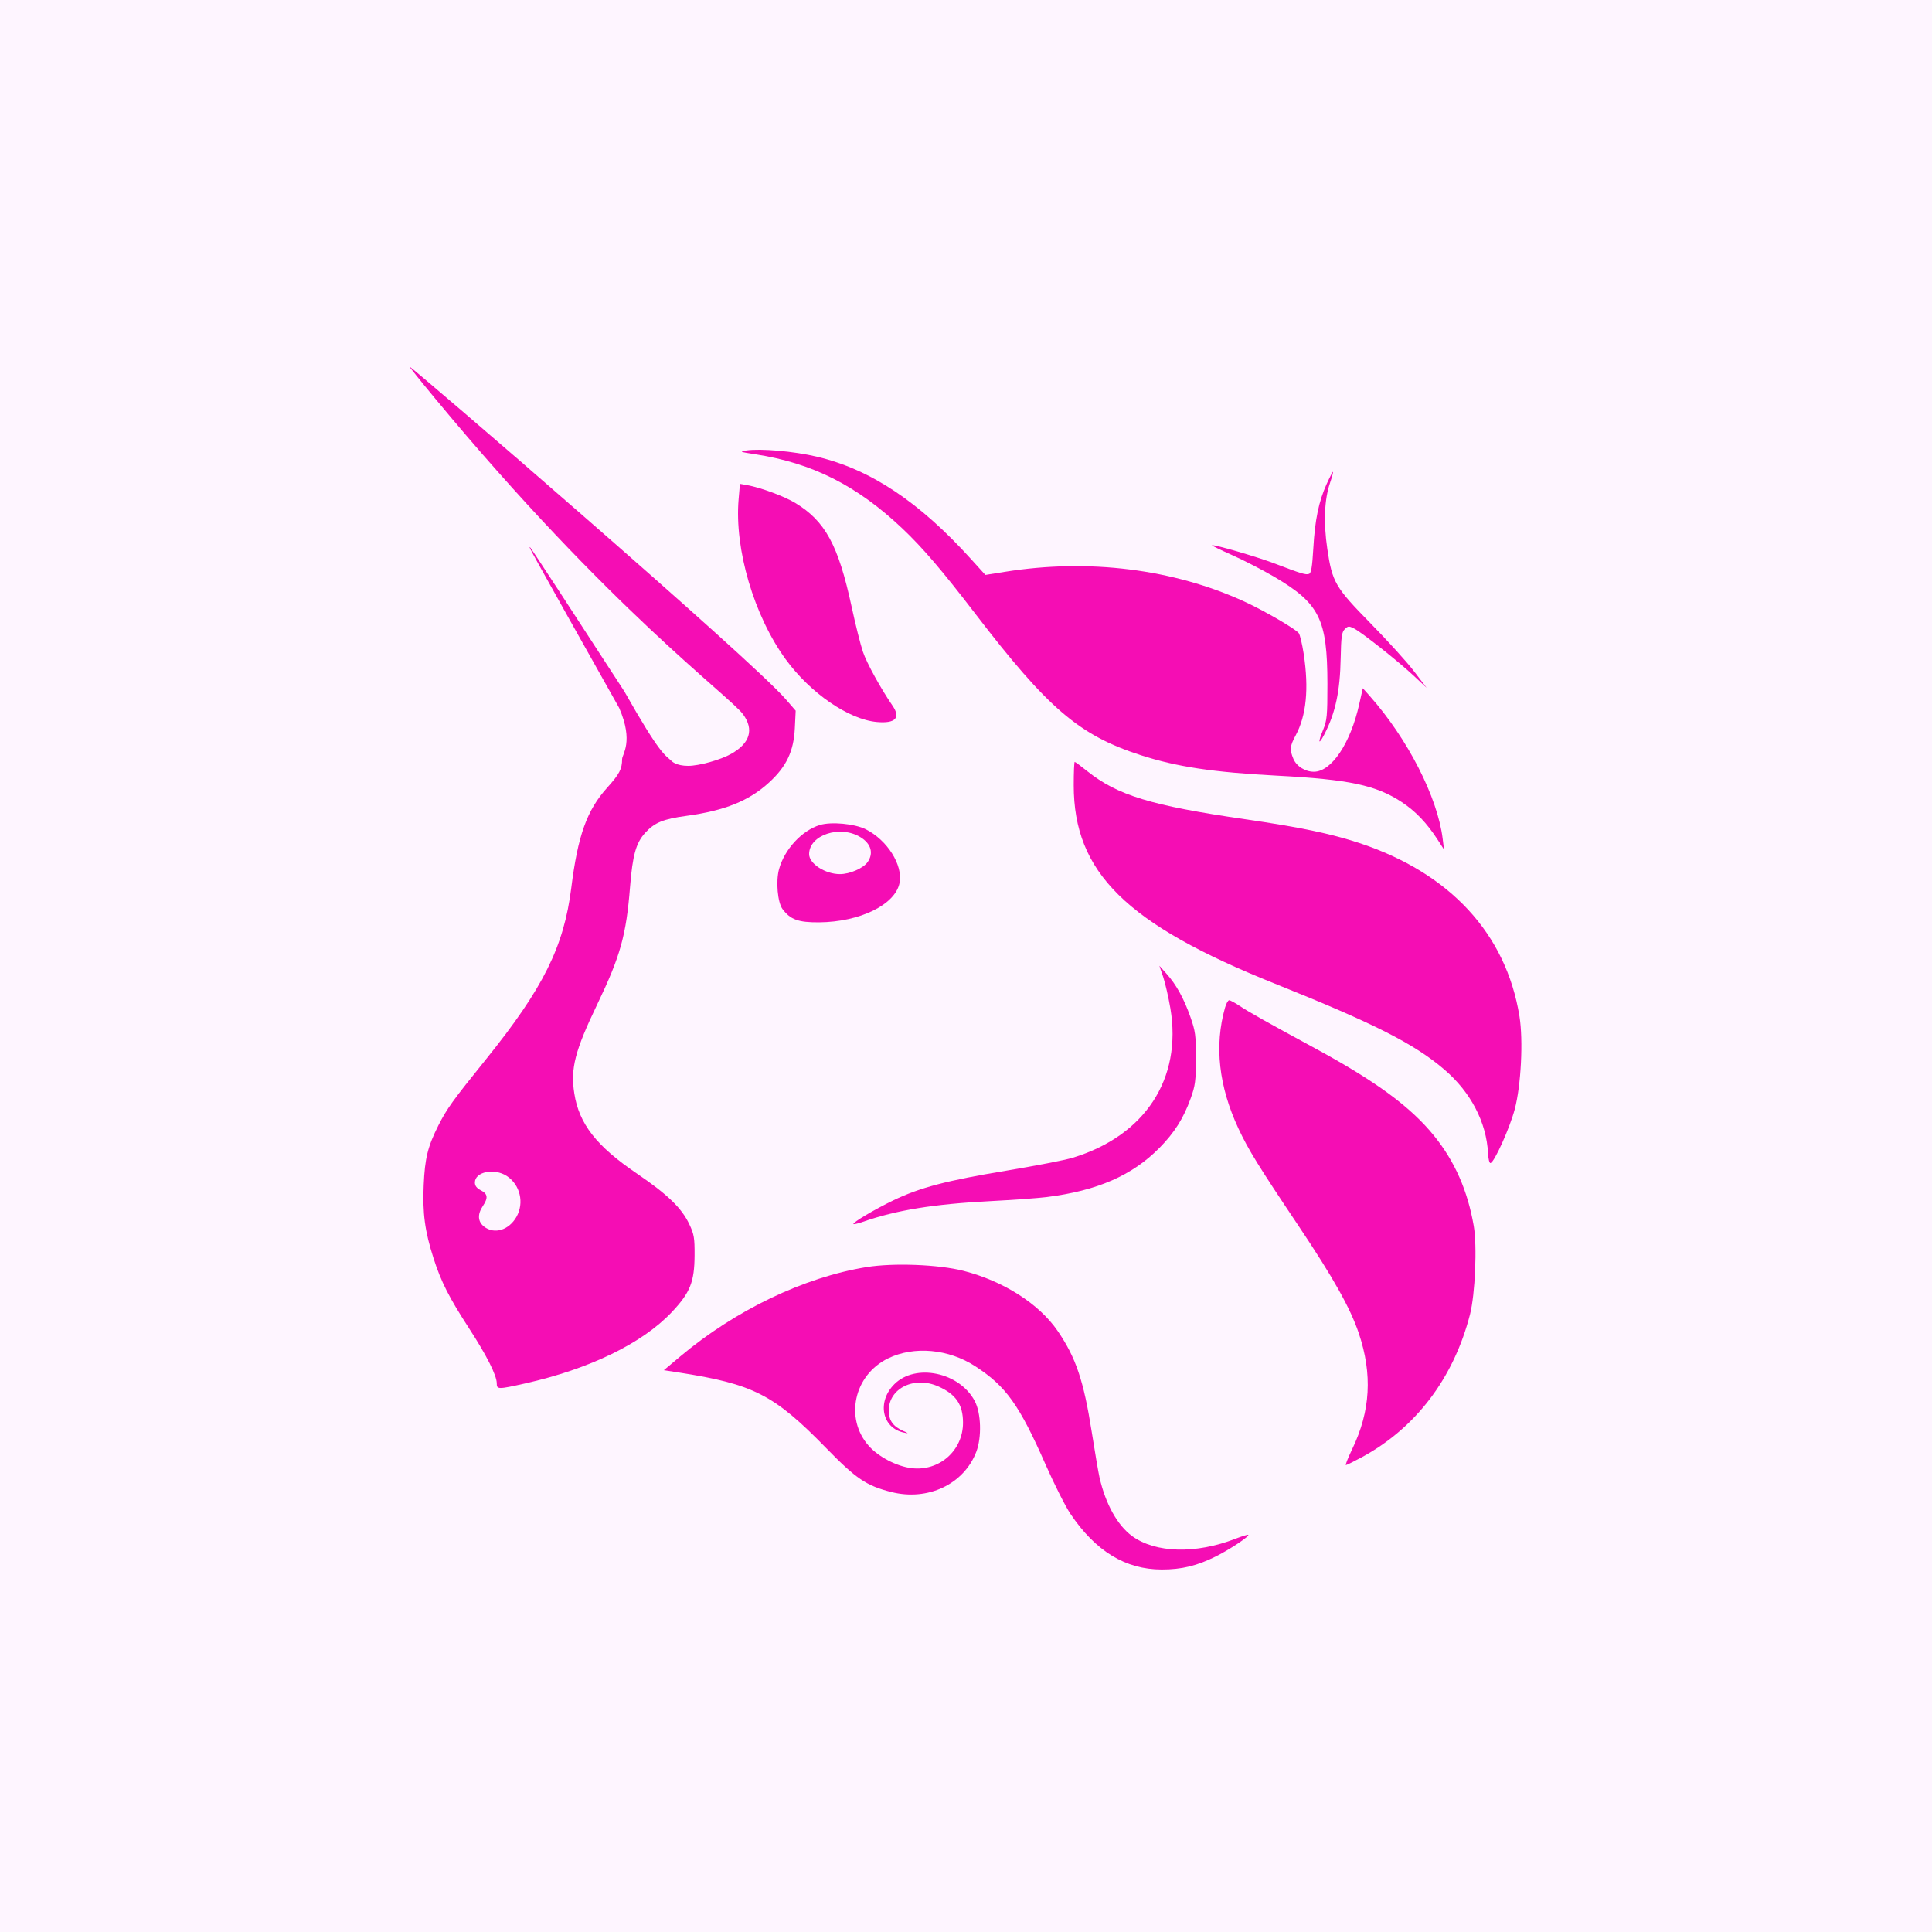
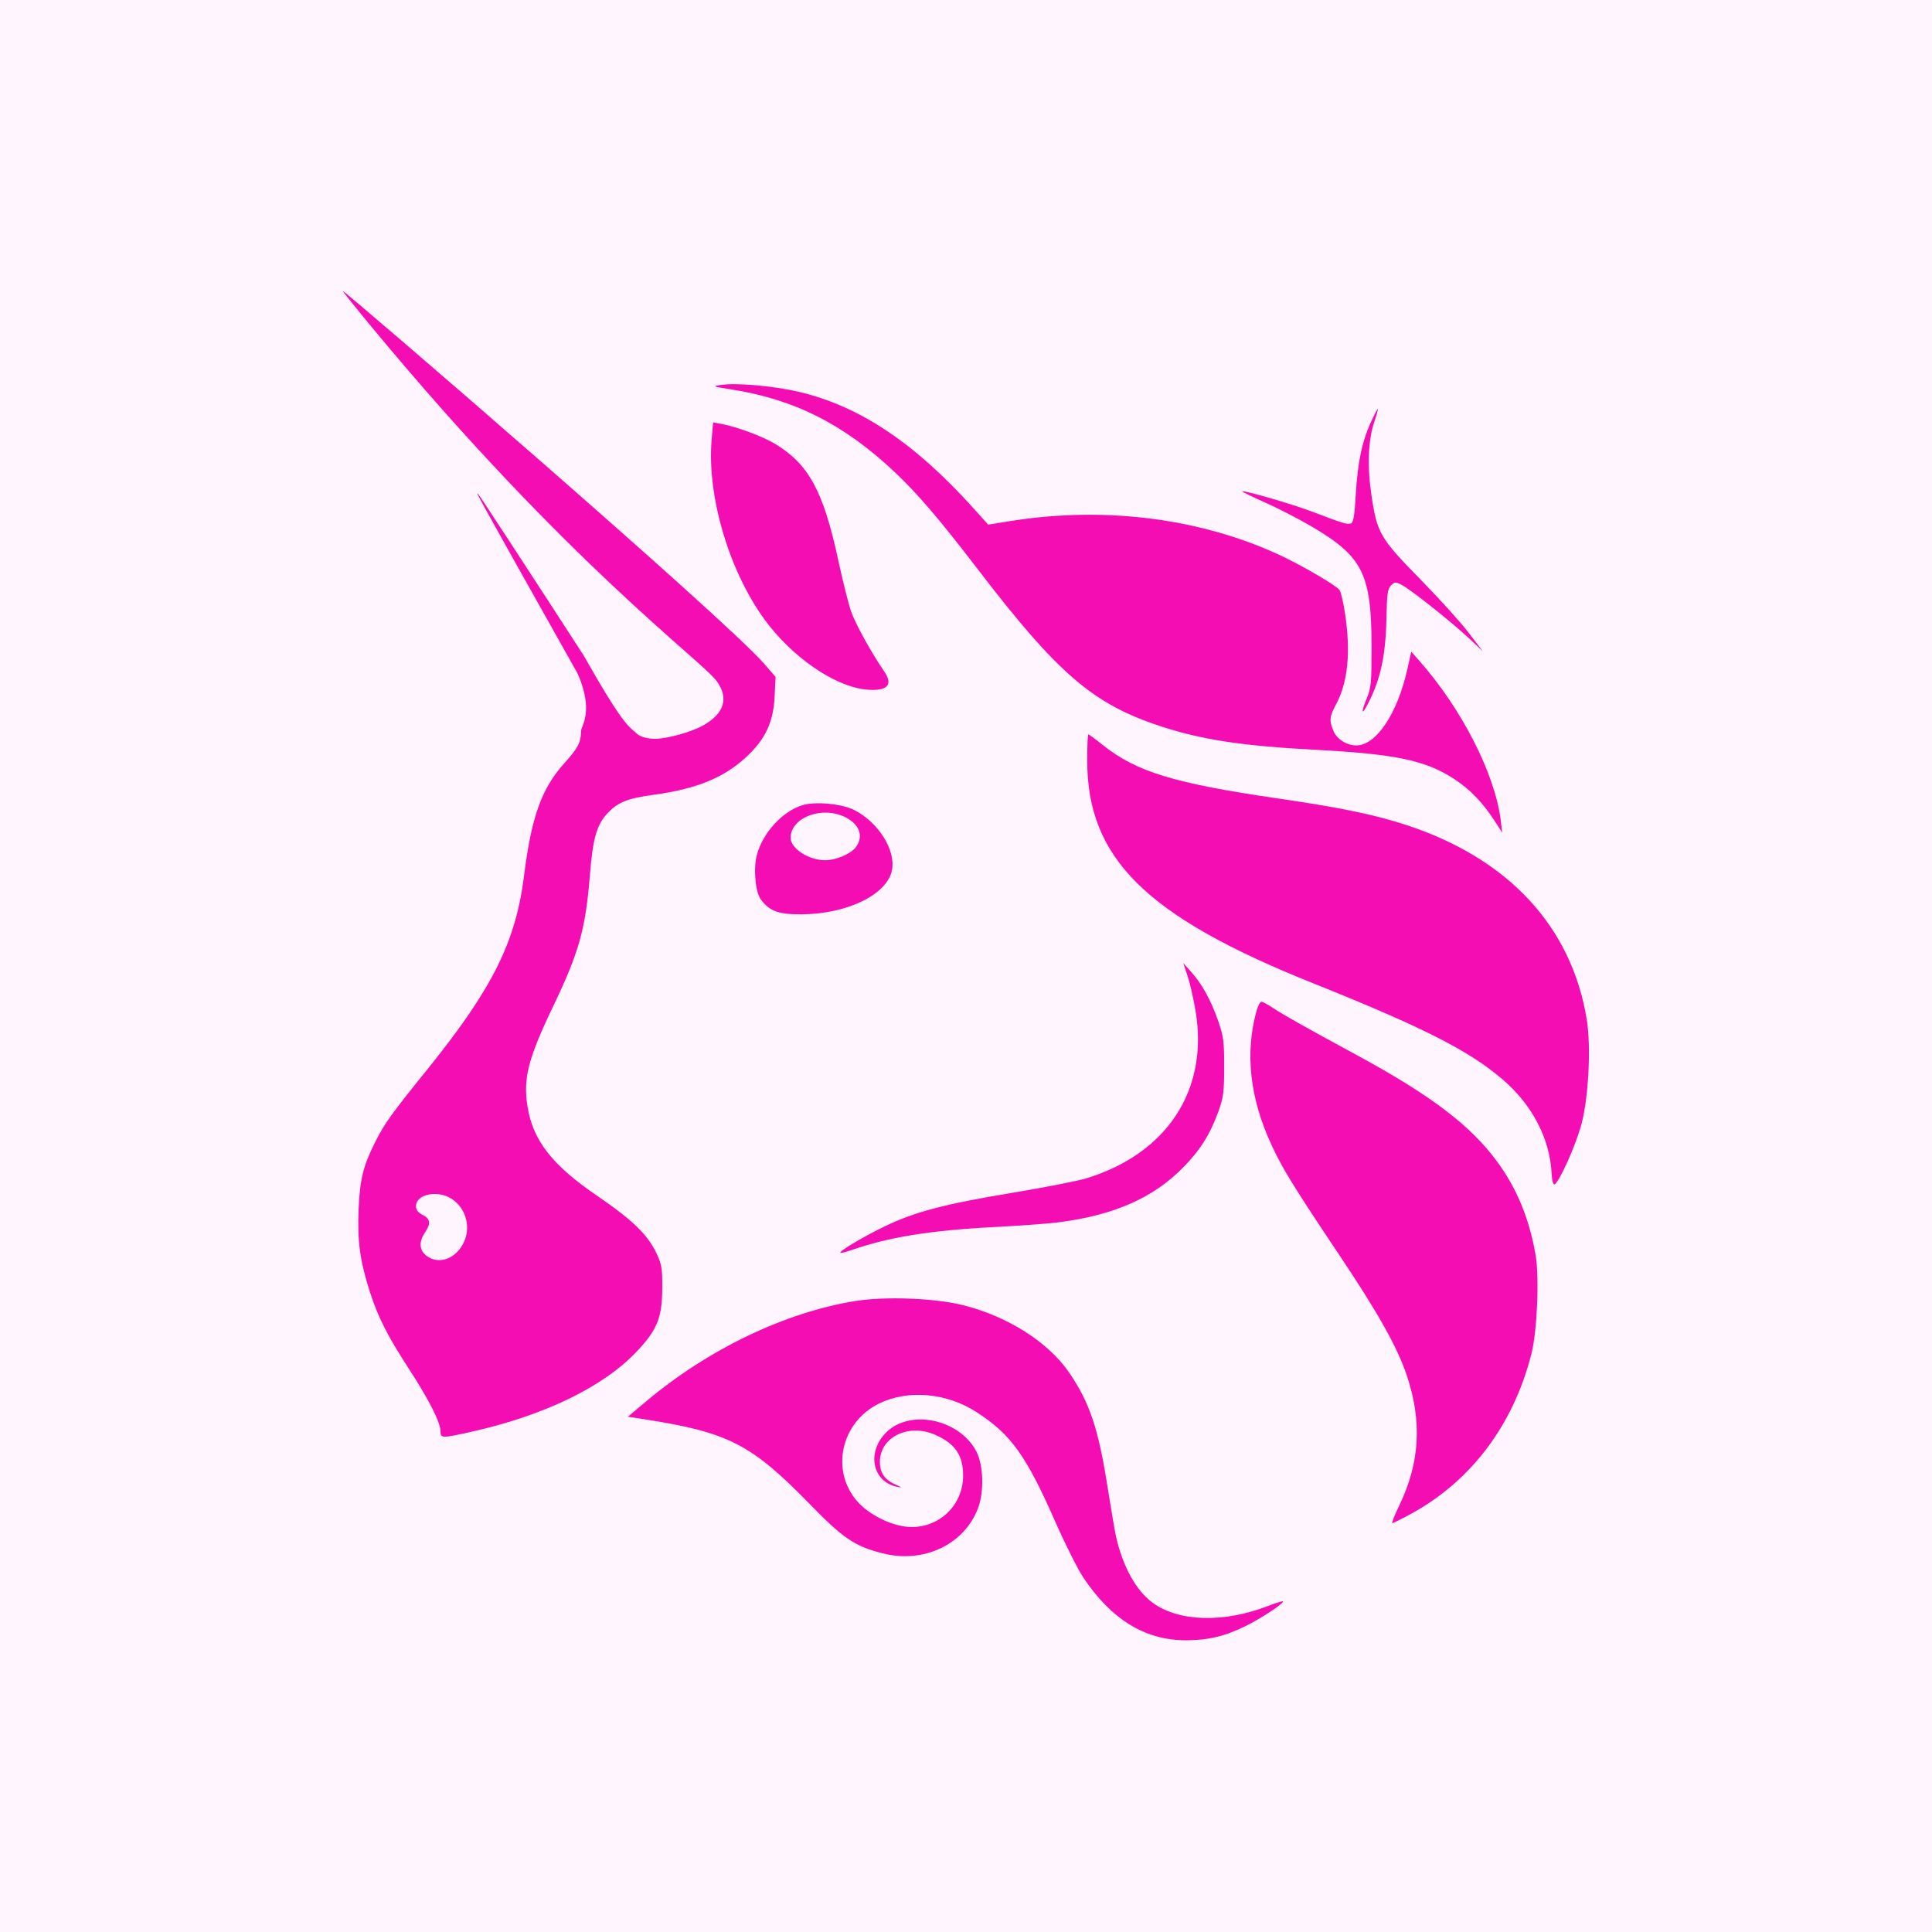
<svg xmlns="http://www.w3.org/2000/svg" version="1.2" viewBox="0 0 400 434" width="400" height="400">
  <style>
		.s0 { fill: #fef5ff } 
		.s1 { fill: #f50db4 } 
	</style>
-   <path id="Shape 1" fill-rule="evenodd" class="s0" d="m454-29v537h-489v-537z" />
-   <path class="s1" d="m278.02 123.2c0.36-6.38 1.23-10.59 2.98-14.44 0.69-1.52 1.34-2.77 1.44-2.77 0.1 0-0.2 1.12-0.67 2.5-1.27 3.73-1.48 8.84-0.61 14.78 1.12 7.54 1.75 8.62 9.74 16.77 3.75 3.82 8.12 8.63 9.7 10.7l2.87 3.76-2.87-2.68c-3.52-3.29-11.61-9.7-13.39-10.62-1.2-0.61-1.38-0.6-2.12 0.13-0.68 0.68-0.82 1.69-0.92 6.49-0.14 7.47-1.17 12.27-3.63 17.07-1.34 2.6-1.55 2.04-0.34-0.89 0.9-2.18 0.99-3.15 0.99-10.38-0.02-14.54-1.75-18.04-11.91-24.03-2.57-1.51-6.81-3.7-9.42-4.86-2.61-1.16-4.68-2.16-4.61-2.24 0.29-0.28 10.2 2.6 14.18 4.13 5.94 2.27 6.91 2.56 7.64 2.29 0.48-0.18 0.71-1.59 0.95-5.71z" />
-   <path class="s1" d="m152.69 102.05c-3.52-0.54-3.66-0.61-2.01-0.86 3.18-0.48 10.67 0.18 15.83 1.4 12.06 2.85 23.02 10.15 34.73 23.12l3.11 3.44 4.45-0.71c18.75-3 37.82-0.62 53.77 6.71 4.39 2.02 11.31 6.03 12.17 7.06 0.28 0.33 0.78 2.45 1.13 4.71 1.18 7.81 0.59 13.8-1.81 18.27-1.31 2.43-1.38 3.2-0.51 5.29 0.71 1.66 2.66 2.89 4.6 2.88 3.96 0 8.23-6.37 10.2-15.24l0.79-3.52 1.56 1.75c8.53 9.61 15.23 22.73 16.38 32.06l0.3 2.43-1.43-2.21c-2.47-3.8-4.95-6.4-8.13-8.49-5.72-3.76-11.78-5.05-27.81-5.89-14.47-0.76-22.67-1.99-30.79-4.62-13.83-4.48-20.8-10.46-37.22-31.88-7.29-9.52-11.8-14.79-16.29-19.03-10.19-9.64-20.2-14.69-33.02-16.67z" />
-   <path class="s1" d="m159.53 148.15c-7.15-9.79-11.57-24.78-10.61-35.99l0.3-3.47 1.62 0.29c3.06 0.55 8.32 2.5 10.79 3.99 6.76 4.09 9.69 9.47 12.67 23.29 0.87 4.04 2.02 8.62 2.55 10.17 0.84 2.5 4.05 8.33 6.66 12.11 1.87 2.73 0.63 4.02-3.52 3.65-6.34-0.57-14.92-6.46-20.46-14.04z" />
-   <path class="s1" d="m269.34 220.95c-33.38-13.37-45.14-24.98-45.14-44.56 0-2.88 0.1-5.24 0.22-5.24 0.13 0 1.42 0.96 2.87 2.12 6.77 5.4 14.35 7.7 35.34 10.75 12.35 1.79 19.3 3.24 25.71 5.35 20.37 6.73 32.98 20.36 35.99 38.94 0.87 5.4 0.36 15.52-1.06 20.86-1.12 4.21-4.53 11.81-5.43 12.1-0.26 0.08-0.5-0.87-0.57-2.18-0.34-6.97-3.88-13.76-9.84-18.85-6.76-5.79-15.86-10.39-38.09-19.29z" />
-   <path class="s1" d="m245.91 226.5c-0.42-2.48-1.15-5.64-1.61-7.03l-0.86-2.52 1.59 1.77c2.19 2.44 3.92 5.57 5.38 9.73 1.12 3.18 1.25 4.13 1.24 9.3-0.01 5.07-0.15 6.13-1.18 8.99-1.63 4.52-3.66 7.72-7.05 11.15-6.1 6.17-13.94 9.59-25.25 11.01-1.97 0.25-7.7 0.66-12.74 0.92-12.7 0.66-21.06 2.02-28.57 4.64-1.08 0.38-2.04 0.61-2.14 0.51-0.3-0.3 4.81-3.33 9.03-5.36 5.96-2.85 11.89-4.41 25.17-6.61 6.56-1.09 13.34-2.4 15.06-2.93 16.25-4.95 24.6-17.74 21.93-33.57z" />
-   <path class="s1" d="m261.21 253.53c-4.43-9.48-5.45-18.64-3.02-27.18 0.26-0.91 0.67-1.66 0.93-1.66 0.25 0 1.29 0.57 2.32 1.25 2.05 1.37 6.14 3.68 17.07 9.6 13.62 7.39 21.39 13.11 26.68 19.65 4.62 5.73 7.49 12.25 8.87 20.2 0.78 4.5 0.32 15.34-0.84 19.88-3.67 14.3-12.18 25.53-24.33 32.09-1.78 0.96-3.38 1.75-3.55 1.75-0.17 0 0.48-1.63 1.44-3.64 4.09-8.5 4.55-16.76 1.46-25.96-1.89-5.63-5.74-12.5-13.53-24.12-9.05-13.5-11.27-17.1-13.5-21.86z" />
-   <path class="s1" d="m135.82 304.7c12.39-10.4 27.8-17.79 41.84-20.06 6.05-0.98 16.13-0.59 21.74 0.83 8.98 2.29 17.01 7.41 21.19 13.51 4.09 5.97 5.84 11.16 7.66 22.72 0.72 4.56 1.5 9.14 1.74 10.18 1.37 5.99 4.04 10.78 7.34 13.19 5.25 3.81 14.28 4.05 23.17 0.6 1.51-0.58 2.82-0.99 2.91-0.89 0.32 0.31-4.15 3.29-7.31 4.86-4.25 2.11-7.63 2.93-12.12 2.93-8.14 0-14.89-4.12-20.53-12.52-1.11-1.65-3.61-6.6-5.55-11-5.95-13.5-8.89-17.62-15.8-22.12-6.02-3.92-13.78-4.62-19.61-1.78-7.67 3.74-9.81 13.49-4.32 19.66 2.19 2.46 6.25 4.58 9.58 4.99 6.23 0.77 11.58-3.94 11.58-10.2 0-4.06-1.57-6.37-5.52-8.14-5.39-2.43-11.19 0.4-11.16 5.44 0.01 2.15 0.95 3.5 3.12 4.48 1.39 0.62 1.42 0.67 0.29 0.44-4.95-1.02-6.11-6.96-2.13-10.9 4.77-4.73 14.65-2.64 18.04 3.82 1.43 2.71 1.59 8.11 0.35 11.37-2.78 7.3-10.89 11.14-19.11 9.05-5.6-1.42-7.88-2.96-14.63-9.88-11.74-12.02-16.29-14.35-33.21-16.98l-3.24-0.5z" />
-   <path fill-rule="evenodd" class="s1" d="m75 82.36c0.49 0 76.68 65.62 84.56 74.77l2.18 2.52-0.19 3.93c-0.25 5.18-1.88 8.62-5.78 12.19-4.49 4.12-9.96 6.33-18.54 7.5-5.26 0.71-7.18 1.5-9.31 3.83-2.04 2.24-2.82 5.02-3.38 12.08-0.87 10.93-2.16 15.55-7.36 26.4-5.03 10.47-6.05 14.43-5.17 20.04 1.07 6.84 4.95 11.82 14.04 17.99 6.93 4.72 10.08 7.76 11.8 11.41 1.07 2.25 1.2 3.07 1.18 6.97-0.03 5.98-0.99 8.38-5.1 12.74-6.64 7.04-18.45 12.78-32.99 16.05-6.08 1.36-6.35 1.36-6.35-0.04 0-1.75-2.26-6.24-6.18-12.28-4.54-7-6.32-10.5-8.02-15.8-1.95-6.06-2.5-10.15-2.21-16.48 0.26-5.99 0.92-8.65 3.31-13.39 1.91-3.76 3.14-5.48 10.67-14.82 12.87-15.97 17.51-25.29 19.17-38.5 1.47-11.78 3.51-17.47 8.07-22.53 2.74-3.04 3.35-4.2 3.35-6.41 0-1.09 2.66-3.88-0.66-11.5-20.55-36.57-20.56-36.59-19.96-36.02 0.26 0.24 9.76 14.78 21.12 32.3 8.17 14.44 9.07 14.17 10.66 15.68 0 0 0.95 1.05 3.69 1.05 2.43 0 7.28-1.35 9.64-2.69 4.24-2.39 5.17-5.45 2.7-8.86-3-4.12-29.99-23.64-69.17-70.94-3.28-3.95-5.87-7.19-5.77-7.19zm24.02 190.99c1.78-3.15 0.83-7.18-2.15-9.16-2.82-1.86-7.19-0.98-7.19 1.45 0 0.74 0.41 1.28 1.34 1.75 1.56 0.8 1.67 1.7 0.44 3.54-1.24 1.86-1.14 3.5 0.29 4.62 2.3 1.79 5.56 0.8 7.27-2.2z" />
-   <path fill-rule="evenodd" class="s1" d="m177.51 186.3c4.82 2.44 8.33 8 7.57 12.01-0.93 4.9-8.91 8.81-18.08 8.88-4.69 0.03-6.42-0.6-8.21-2.97-1.11-1.48-1.53-6.24-0.79-8.96 1.21-4.45 5.13-8.7 9.16-9.93 2.56-0.79 7.86-0.29 10.35 0.97zm0.38 7.37c1.41-2 0.79-4.16-1.62-5.62-4.58-2.79-11.51-0.48-11.51 3.82 0 2.15 3.61 4.49 6.93 4.49 2.2 0 5.22-1.31 6.2-2.69z" />
+   <path id="Shape 1" fill-rule="evenodd" class="s0" d="m492-78v615h-582v-615z" />
+   <path class="s1" d="m287.55 111.18c0.41-7.17 1.38-11.89 3.34-16.21 0.78-1.71 1.5-3.1 1.61-3.1 0.12 0-0.22 1.26-0.75 2.8-1.42 4.19-1.65 9.91-0.67 16.58 1.24 8.46 1.95 9.68 10.91 18.81 4.21 4.29 9.1 9.69 10.87 12.01l3.22 4.22-3.22-3.02c-3.94-3.68-13.01-10.87-15.01-11.9-1.34-0.69-1.54-0.68-2.37 0.14-0.76 0.76-0.92 1.9-1.03 7.28-0.16 8.38-1.31 13.77-4.08 19.15-1.49 2.91-1.73 2.29-0.37-1 1.01-2.45 1.11-3.53 1.1-11.65-0.01-16.31-1.95-20.23-13.34-26.95-2.89-1.7-7.64-4.15-10.56-5.45-2.93-1.3-5.25-2.43-5.17-2.51 0.33-0.32 11.43 2.91 15.9 4.62 6.65 2.55 7.75 2.88 8.55 2.58 0.54-0.21 0.81-1.78 1.07-6.4z" />
+   <path class="s1" d="m147.08 87.45c-3.94-0.61-4.11-0.68-2.25-0.97 3.55-0.54 11.95 0.2 17.74 1.57 13.51 3.2 25.8 11.39 38.93 25.93l3.48 3.87 4.99-0.8c21.01-3.36 42.39-0.69 60.27 7.53 4.92 2.26 12.67 6.77 13.64 7.92 0.31 0.37 0.88 2.75 1.26 5.28 1.33 8.76 0.66 15.48-2.03 20.49-1.47 2.73-1.55 3.6-0.56 5.94 0.78 1.86 2.98 3.24 5.15 3.24 4.44-0.01 9.22-7.16 11.44-17.11l0.88-3.95 1.74 1.97c9.57 10.78 17.08 25.49 18.37 35.96l0.33 2.73-1.6-2.48c-2.77-4.27-5.55-7.18-9.11-9.52-6.42-4.23-13.2-5.66-31.17-6.61-16.23-0.85-25.41-2.23-34.52-5.18-15.5-5.03-23.31-11.73-41.71-35.77-8.18-10.68-13.23-16.59-18.26-21.34-11.42-10.81-22.64-16.48-37.01-18.7z" />
+   <path class="s1" d="m154.74 139.16c-8-10.98-12.96-27.8-11.88-40.38l0.33-3.89 1.82 0.33c3.42 0.62 9.32 2.81 12.09 4.48 7.58 4.58 10.86 10.62 14.2 26.12 0.98 4.54 2.26 9.68 2.85 11.42 0.95 2.8 4.55 9.33 7.47 13.58 2.1 3.06 0.7 4.51-3.95 4.09-7.1-0.64-16.72-7.25-22.93-15.75z" />
+   <path class="s1" d="m277.83 220.82c-37.42-14.99-50.6-28.01-50.6-49.98 0-3.23 0.11-5.87 0.25-5.87 0.14 0 1.59 1.06 3.22 2.37 7.59 6.06 16.08 8.64 39.6 12.06 13.84 2.01 21.63 3.63 28.82 6 22.84 7.54 36.97 22.84 40.34 43.69 0.97 6.05 0.4 17.41-1.19 23.39-1.25 4.73-5.07 13.25-6.09 13.58-0.28 0.09-0.56-0.99-0.63-2.45-0.38-7.82-4.36-15.44-11.03-21.15-7.58-6.48-17.77-11.65-42.69-21.64z" />
+   <path class="s1" d="m251.56 227.05c-0.47-2.77-1.28-6.32-1.81-7.88l-0.95-2.83 1.77 1.98c2.46 2.74 4.4 6.25 6.04 10.92 1.25 3.57 1.39 4.63 1.39 10.43-0.01 5.69-0.17 6.88-1.33 10.09-1.83 5.06-4.09 8.65-7.9 12.51-6.83 6.92-15.62 10.76-28.3 12.35-2.2 0.27-8.63 0.74-14.28 1.03-14.23 0.74-23.6 2.26-32.02 5.2-1.21 0.42-2.29 0.68-2.4 0.57-0.34-0.34 5.39-3.74 10.13-6.01 6.67-3.2 13.32-4.94 28.2-7.41 7.36-1.22 14.95-2.7 16.88-3.29 18.22-5.56 27.58-19.9 24.58-37.66z" />
+   <path class="s1" d="m268.71 257.38c-4.97-10.64-6.11-20.91-3.39-30.49 0.3-1.03 0.76-1.86 1.05-1.86 0.28 0 1.45 0.63 2.6 1.4 2.29 1.53 6.89 4.12 19.13 10.76 15.27 8.29 23.98 14.71 29.9 22.05 5.19 6.42 8.4 13.73 9.95 22.65 0.87 5.06 0.36 17.22-0.95 22.3-4.1 16.05-13.65 28.65-27.26 36-2 1.08-3.79 1.96-3.98 1.97-0.19 0 0.53-1.84 1.62-4.09 4.58-9.53 5.1-18.8 1.63-29.12-2.12-6.32-6.44-14.02-15.17-27.05-10.14-15.15-12.63-19.18-15.13-24.52z" />
+   <path class="s1" d="m128.17 314.78c13.89-11.67 31.16-19.97 46.9-22.51 6.78-1.1 18.08-0.66 24.36 0.94 10.07 2.56 19.07 8.31 23.76 15.15 4.57 6.69 6.54 12.52 8.58 25.49 0.81 5.11 1.69 10.25 1.95 11.41 1.54 6.72 4.52 12.1 8.23 14.79 5.88 4.29 16 4.56 25.96 0.69 1.69-0.66 3.16-1.11 3.27-1.01 0.36 0.36-4.66 3.7-8.2 5.46-4.76 2.37-8.54 3.28-13.58 3.28-9.12 0-16.69-4.62-23.01-14.04-1.25-1.85-4.04-7.41-6.22-12.34-6.67-15.15-9.96-19.76-17.71-24.82-6.75-4.39-15.44-5.18-21.98-1.99-8.6 4.2-10.99 15.13-4.84 22.06 2.45 2.75 7.01 5.13 10.74 5.59 6.98 0.86 12.97-4.42 12.97-11.44 0-4.55-1.75-7.15-6.18-9.14-6.05-2.71-12.55 0.46-12.51 6.11 0.01 2.42 1.06 3.93 3.49 5.02 1.56 0.7 1.6 0.76 0.33 0.5-5.55-1.15-6.85-7.8-2.39-12.22 5.35-5.31 16.43-2.97 20.23 4.27 1.6 3.05 1.78 9.1 0.39 12.76-3.12 8.19-12.21 12.49-21.43 10.15-6.27-1.59-8.83-3.32-16.4-11.08-13.15-13.49-18.25-16.1-37.21-19.05l-3.63-0.56z" />
+   <path fill-rule="evenodd" class="s1" d="m60 65.36c0.55 0 85.94 73.61 94.78 83.87l2.44 2.83-0.21 4.41c-0.28 5.81-2.11 9.67-6.48 13.68-5.03 4.62-11.16 7.1-20.78 8.4-5.9 0.81-8.05 1.69-10.43 4.31-2.29 2.5-3.16 5.63-3.79 13.55-0.98 12.26-2.42 17.44-8.25 29.61-5.64 11.75-6.78 16.19-5.79 22.48 1.2 7.68 5.55 13.25 15.73 20.18 7.77 5.29 11.29 8.7 13.23 12.8 1.19 2.52 1.34 3.44 1.32 7.82-0.03 6.7-1.12 9.4-5.72 14.29-7.45 7.9-20.68 14.34-36.98 18-6.81 1.53-7.11 1.53-7.11-0.03 0-1.97-2.53-7.01-6.93-13.79-5.09-7.85-7.08-11.78-8.99-17.72-2.18-6.79-2.8-11.38-2.48-18.49 0.3-6.71 1.04-9.69 3.72-15.02 2.13-4.22 3.51-6.14 11.96-16.62 14.42-17.91 19.62-28.37 21.48-43.19 1.65-13.21 3.93-19.59 9.05-25.28 3.07-3.4 3.75-4.71 3.75-7.18 0-1.22 2.98-4.36-0.74-12.91-23.03-41.01-23.04-41.03-22.37-40.4 0.29 0.27 10.94 16.58 23.67 36.23 9.16 16.2 10.17 15.9 11.95 17.59 0 0 1.06 1.18 4.14 1.18 2.72 0 8.15-1.52 10.8-3.01 4.75-2.69 5.8-6.13 3.02-9.95-3.36-4.62-33.61-26.51-77.52-79.57-3.67-4.44-6.58-8.07-6.47-8.07zm26.92 214.24c2-3.52 0.94-8.05-2.41-10.26-3.15-2.1-8.06-1.11-8.06 1.61 0 0.83 0.46 1.44 1.5 1.97 1.75 0.9 1.88 1.91 0.5 3.97-1.39 2.09-1.28 3.93 0.32 5.18 2.58 2.01 6.24 0.91 8.15-2.47z" />
+   <path fill-rule="evenodd" class="s1" d="m174.89 181.96c5.41 2.74 9.34 8.97 8.49 13.47-1.04 5.49-9.98 9.88-20.27 9.96-5.25 0.03-7.19-0.67-9.2-3.34-1.24-1.65-1.71-7-0.88-10.04 1.36-5 5.75-9.76 10.26-11.15 2.88-0.87 8.81-0.31 11.6 1.1zm0.43 8.26c1.58-2.24 0.89-4.66-1.81-6.3-5.13-3.13-12.9-0.54-12.9 4.29 0 2.4 4.05 5.03 7.76 5.03 2.47 0 5.86-1.47 6.95-3.02z" />
</svg>
